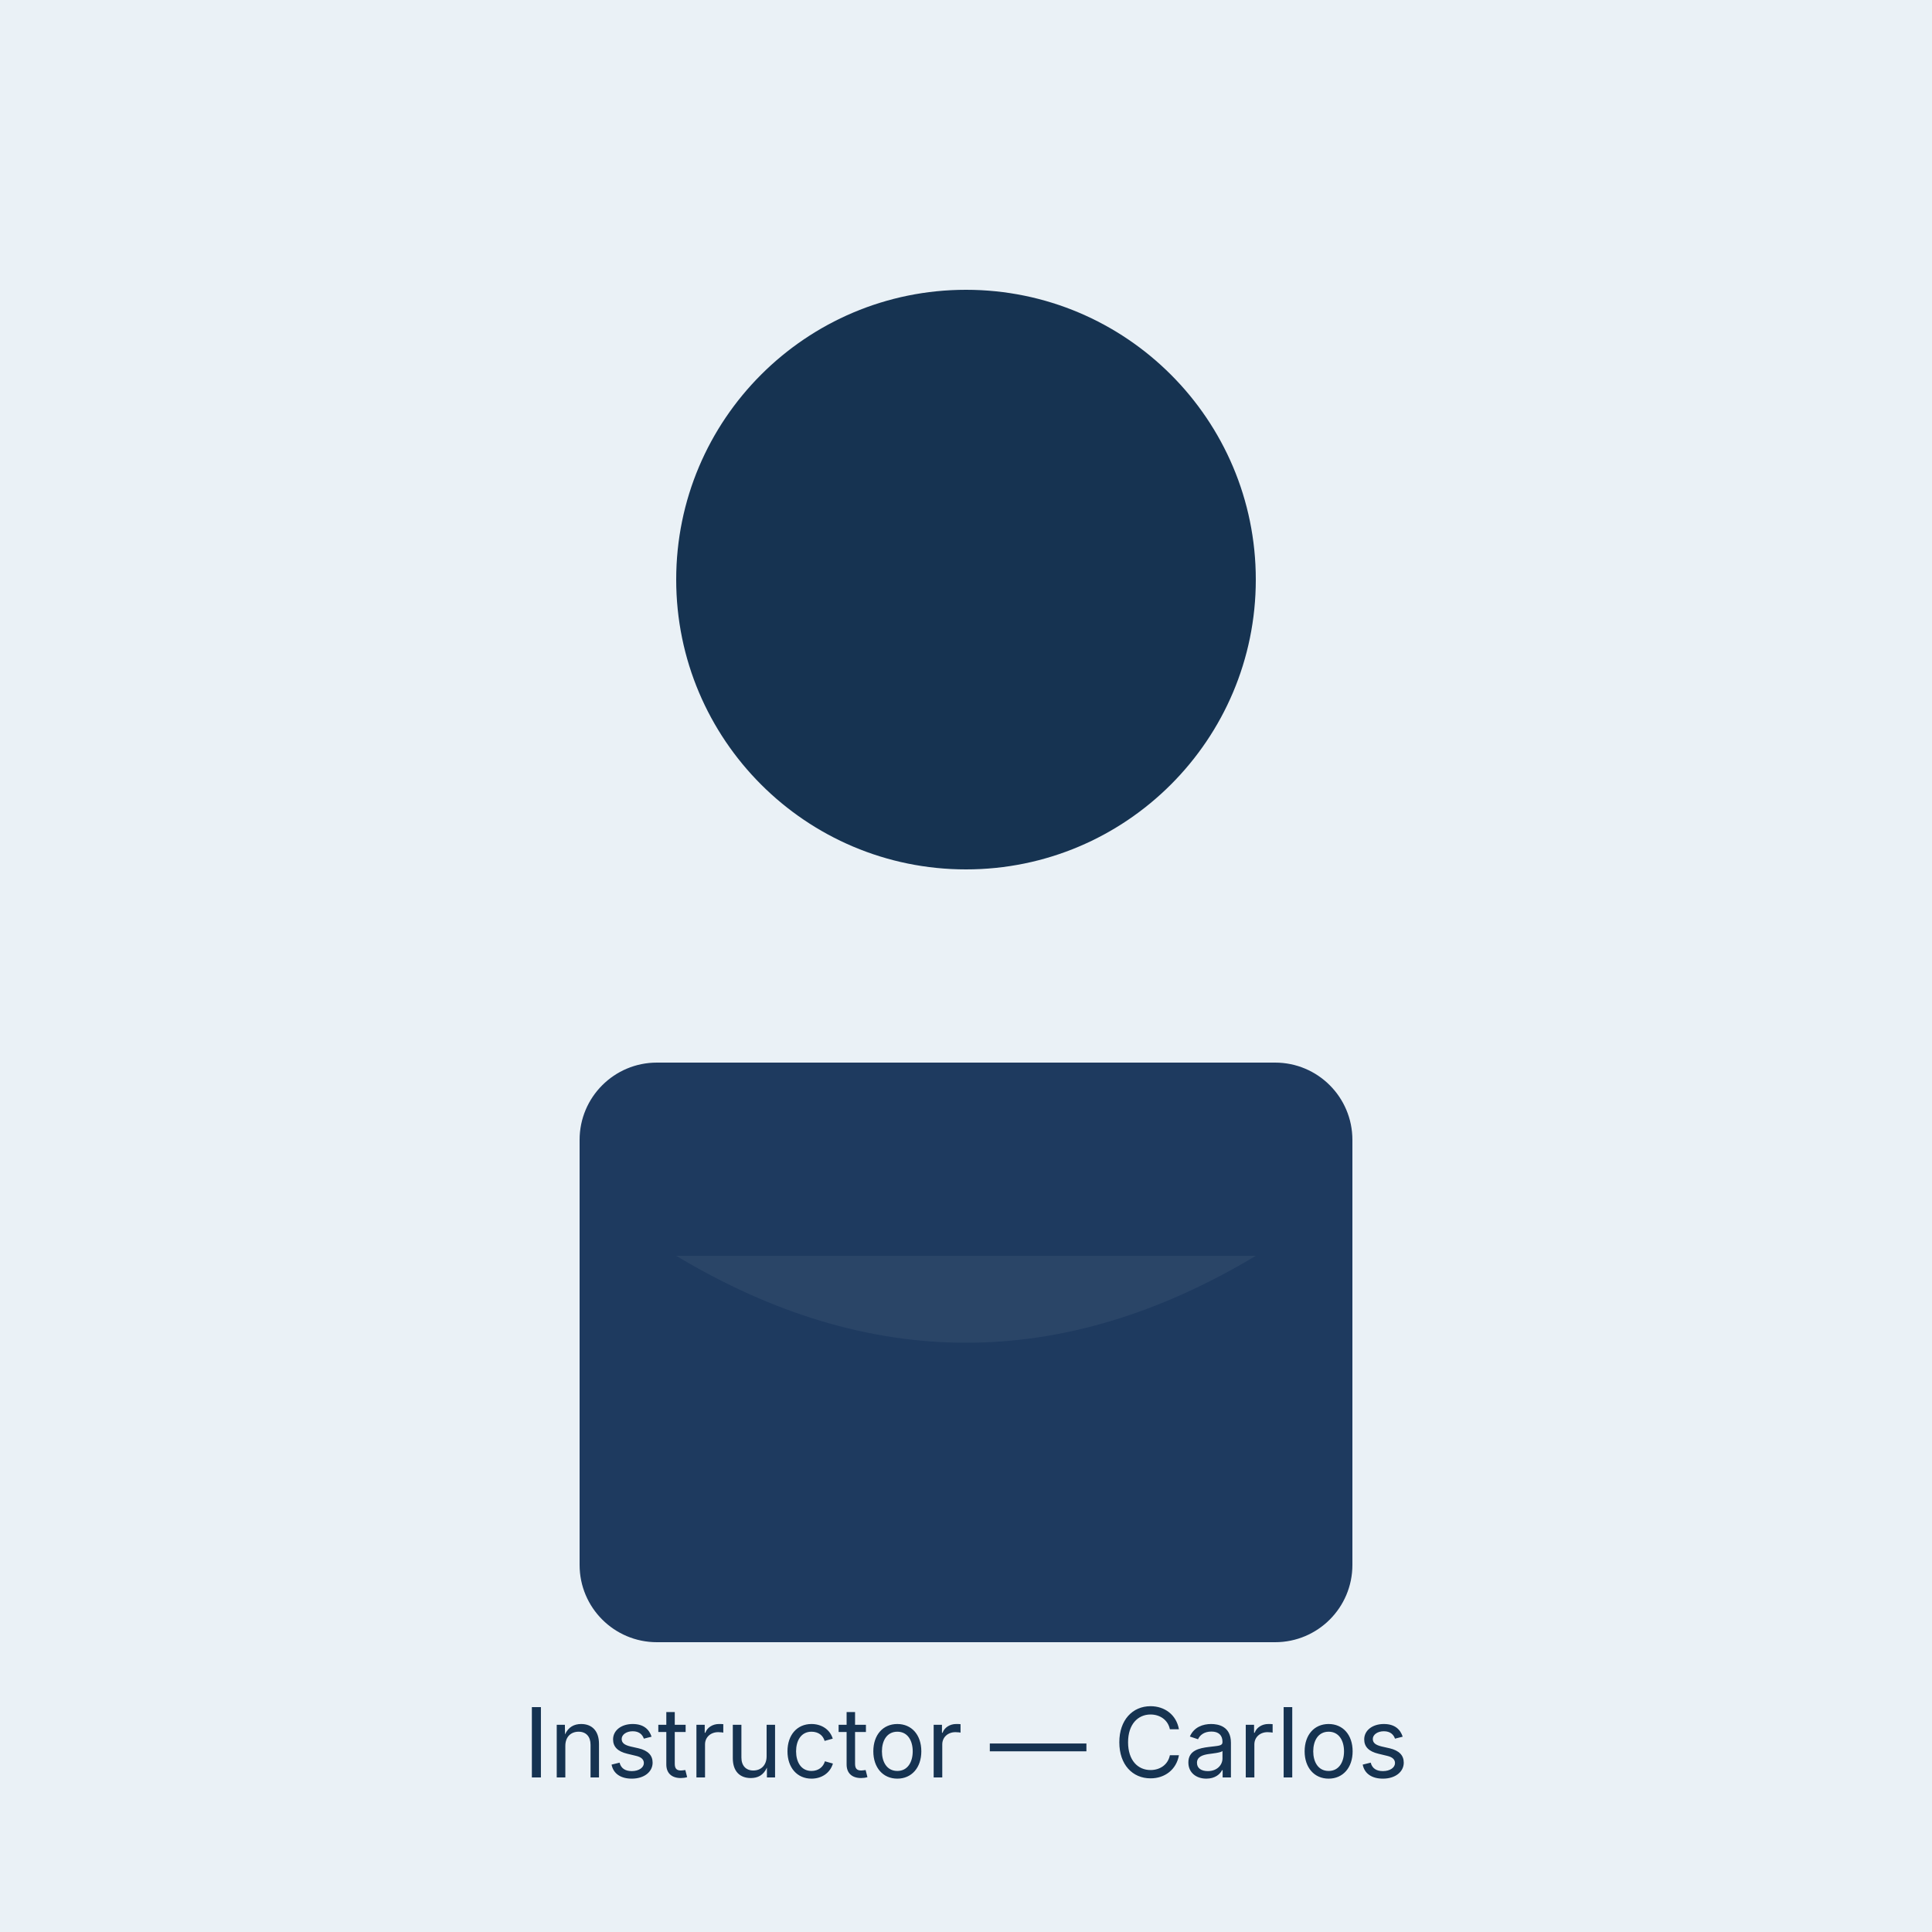
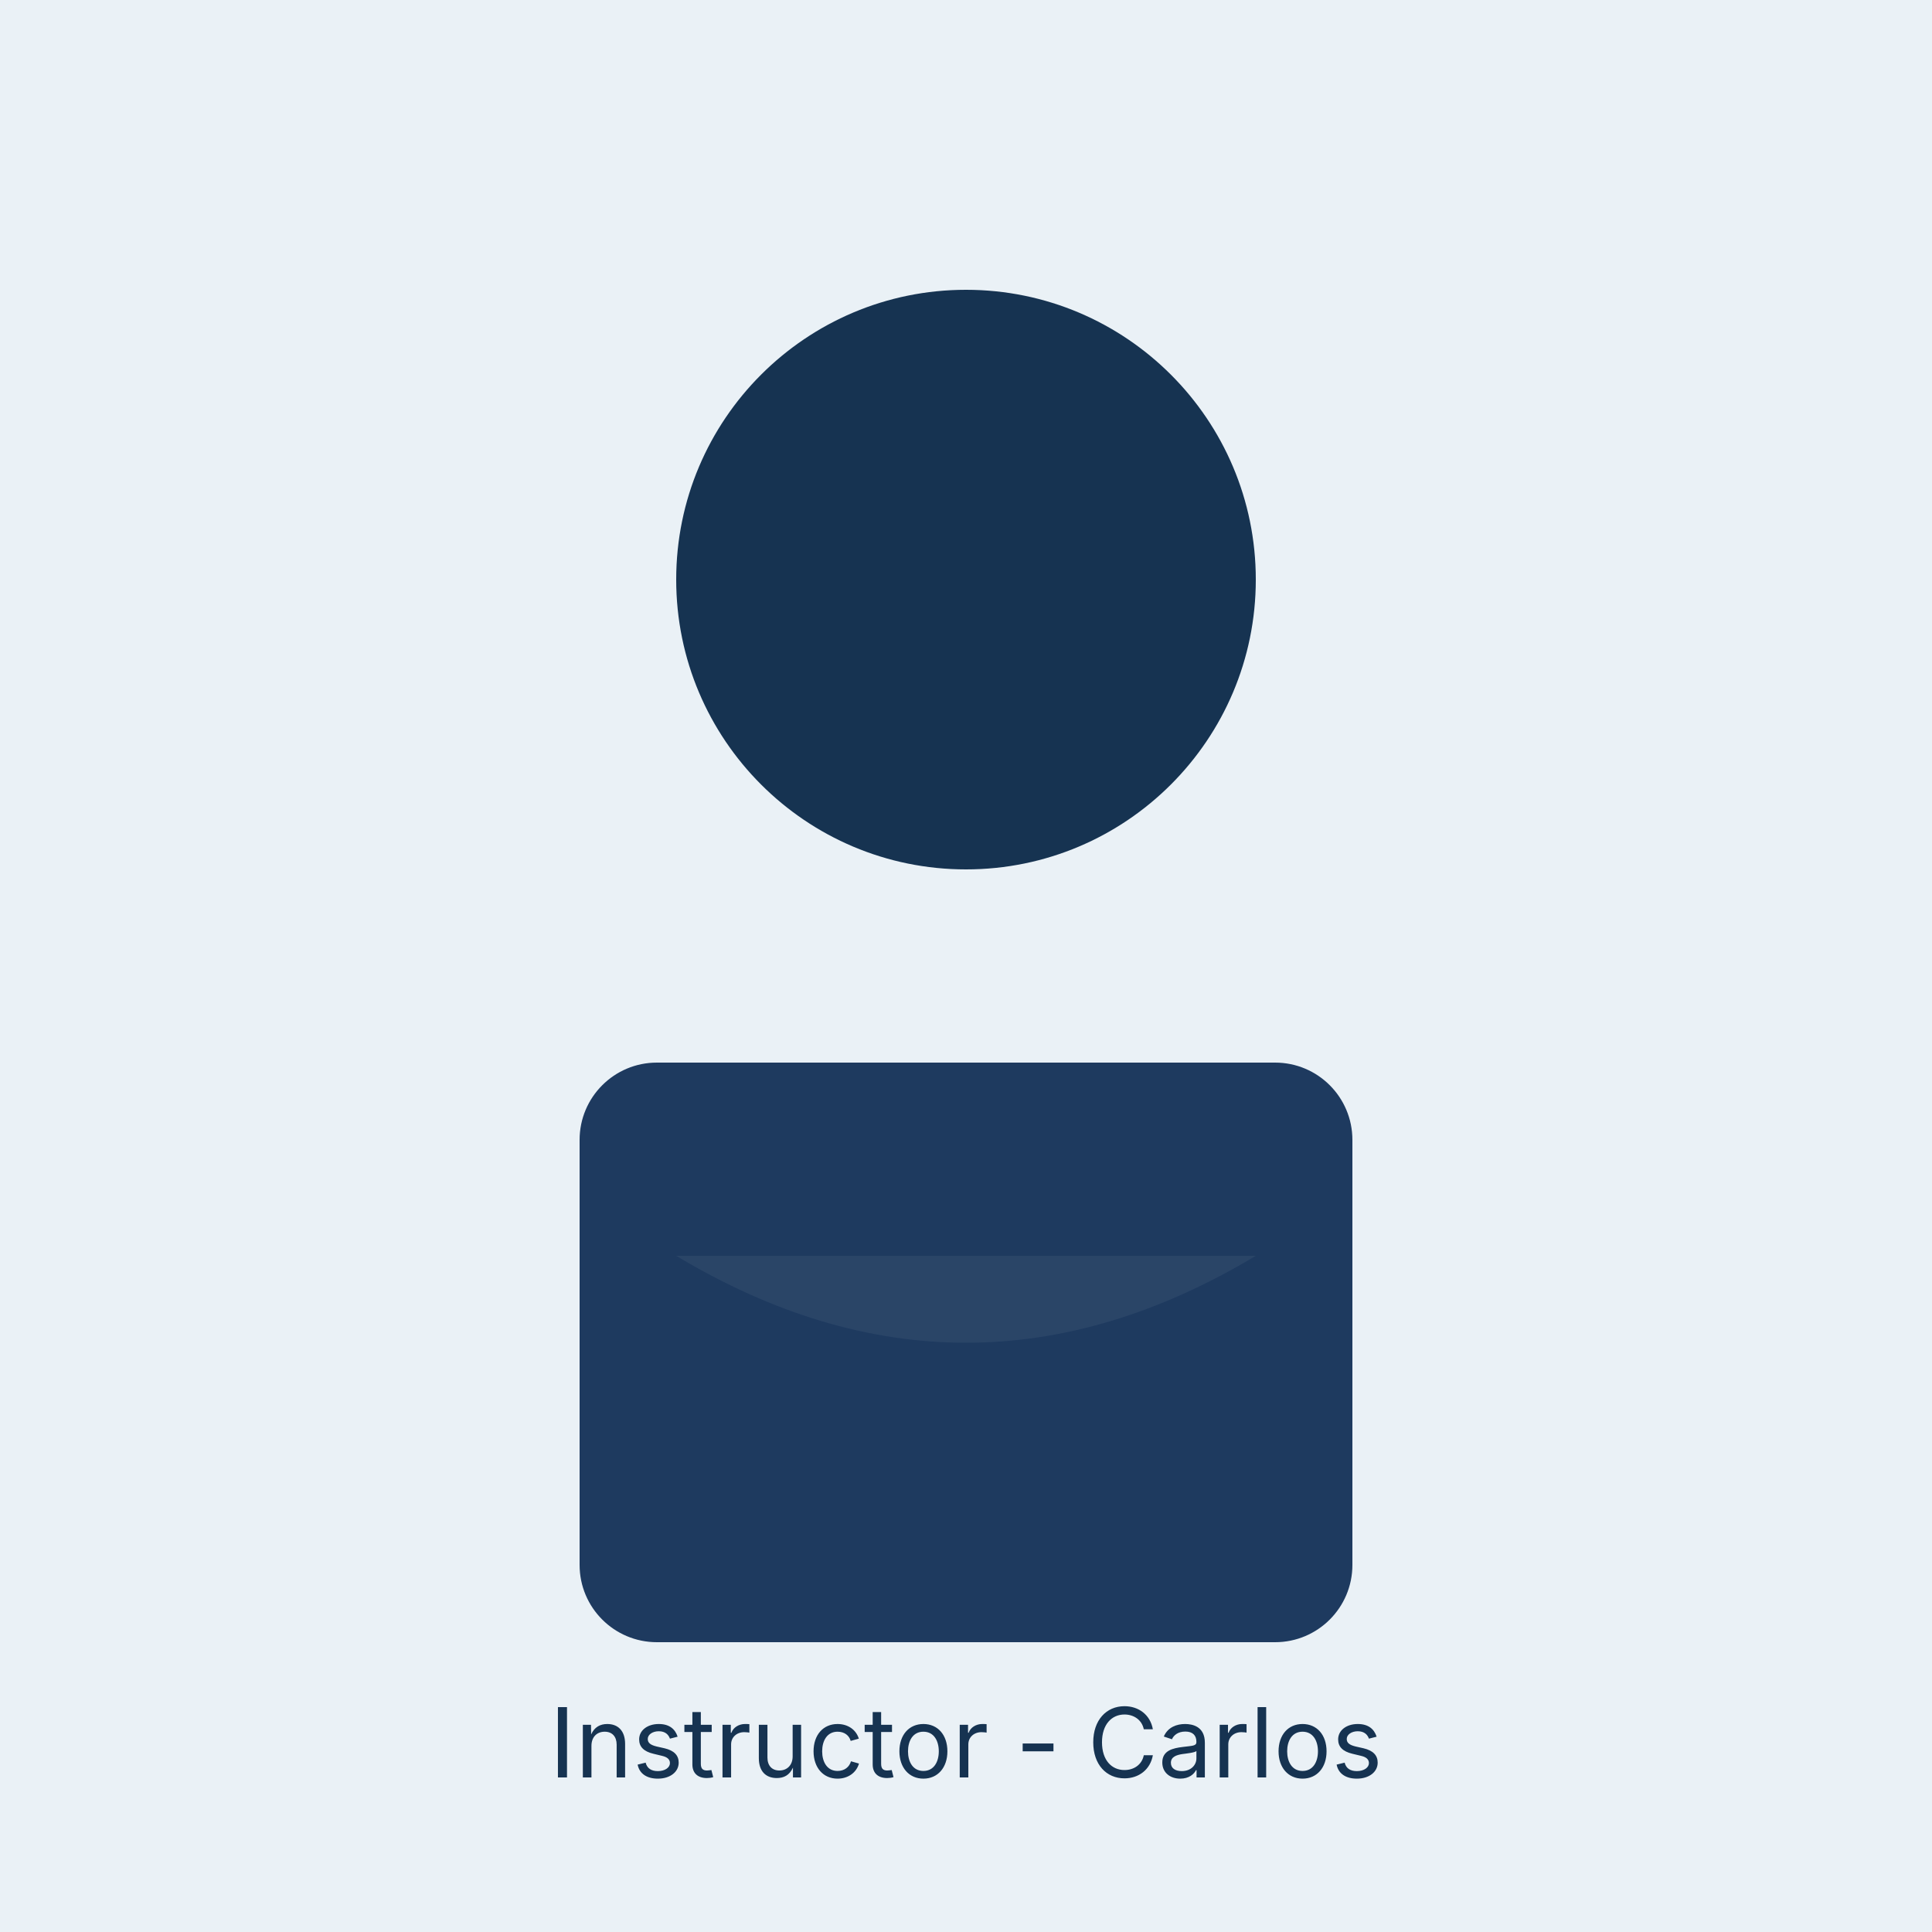
<svg xmlns="http://www.w3.org/2000/svg" width="400" height="400" viewBox="0 0 200 200">
  <rect width="100%" height="100%" fill="#EAF1F6" />
  <g transform="translate(100,60)">
    <circle cx="0" cy="0" r="30" fill="#163351" />
    <rect x="-40" y="50" width="80" height="60" rx="8" fill="#1E3A5F" />
    <path d="M-30,70 q30,18 60,0" fill="#EAF1F6" opacity="0.06" />
  </g>
-   <text x="50%" y="92%" font-family="Inter, Arial, sans-serif" font-size="10" fill="#163351" text-anchor="middle">Instructor — Carlos</text>
+   <text x="50%" y="92%" font-family="Inter, Arial, sans-serif" font-size="10" fill="#163351" text-anchor="middle">Instructor - Carlos</text>
</svg>
